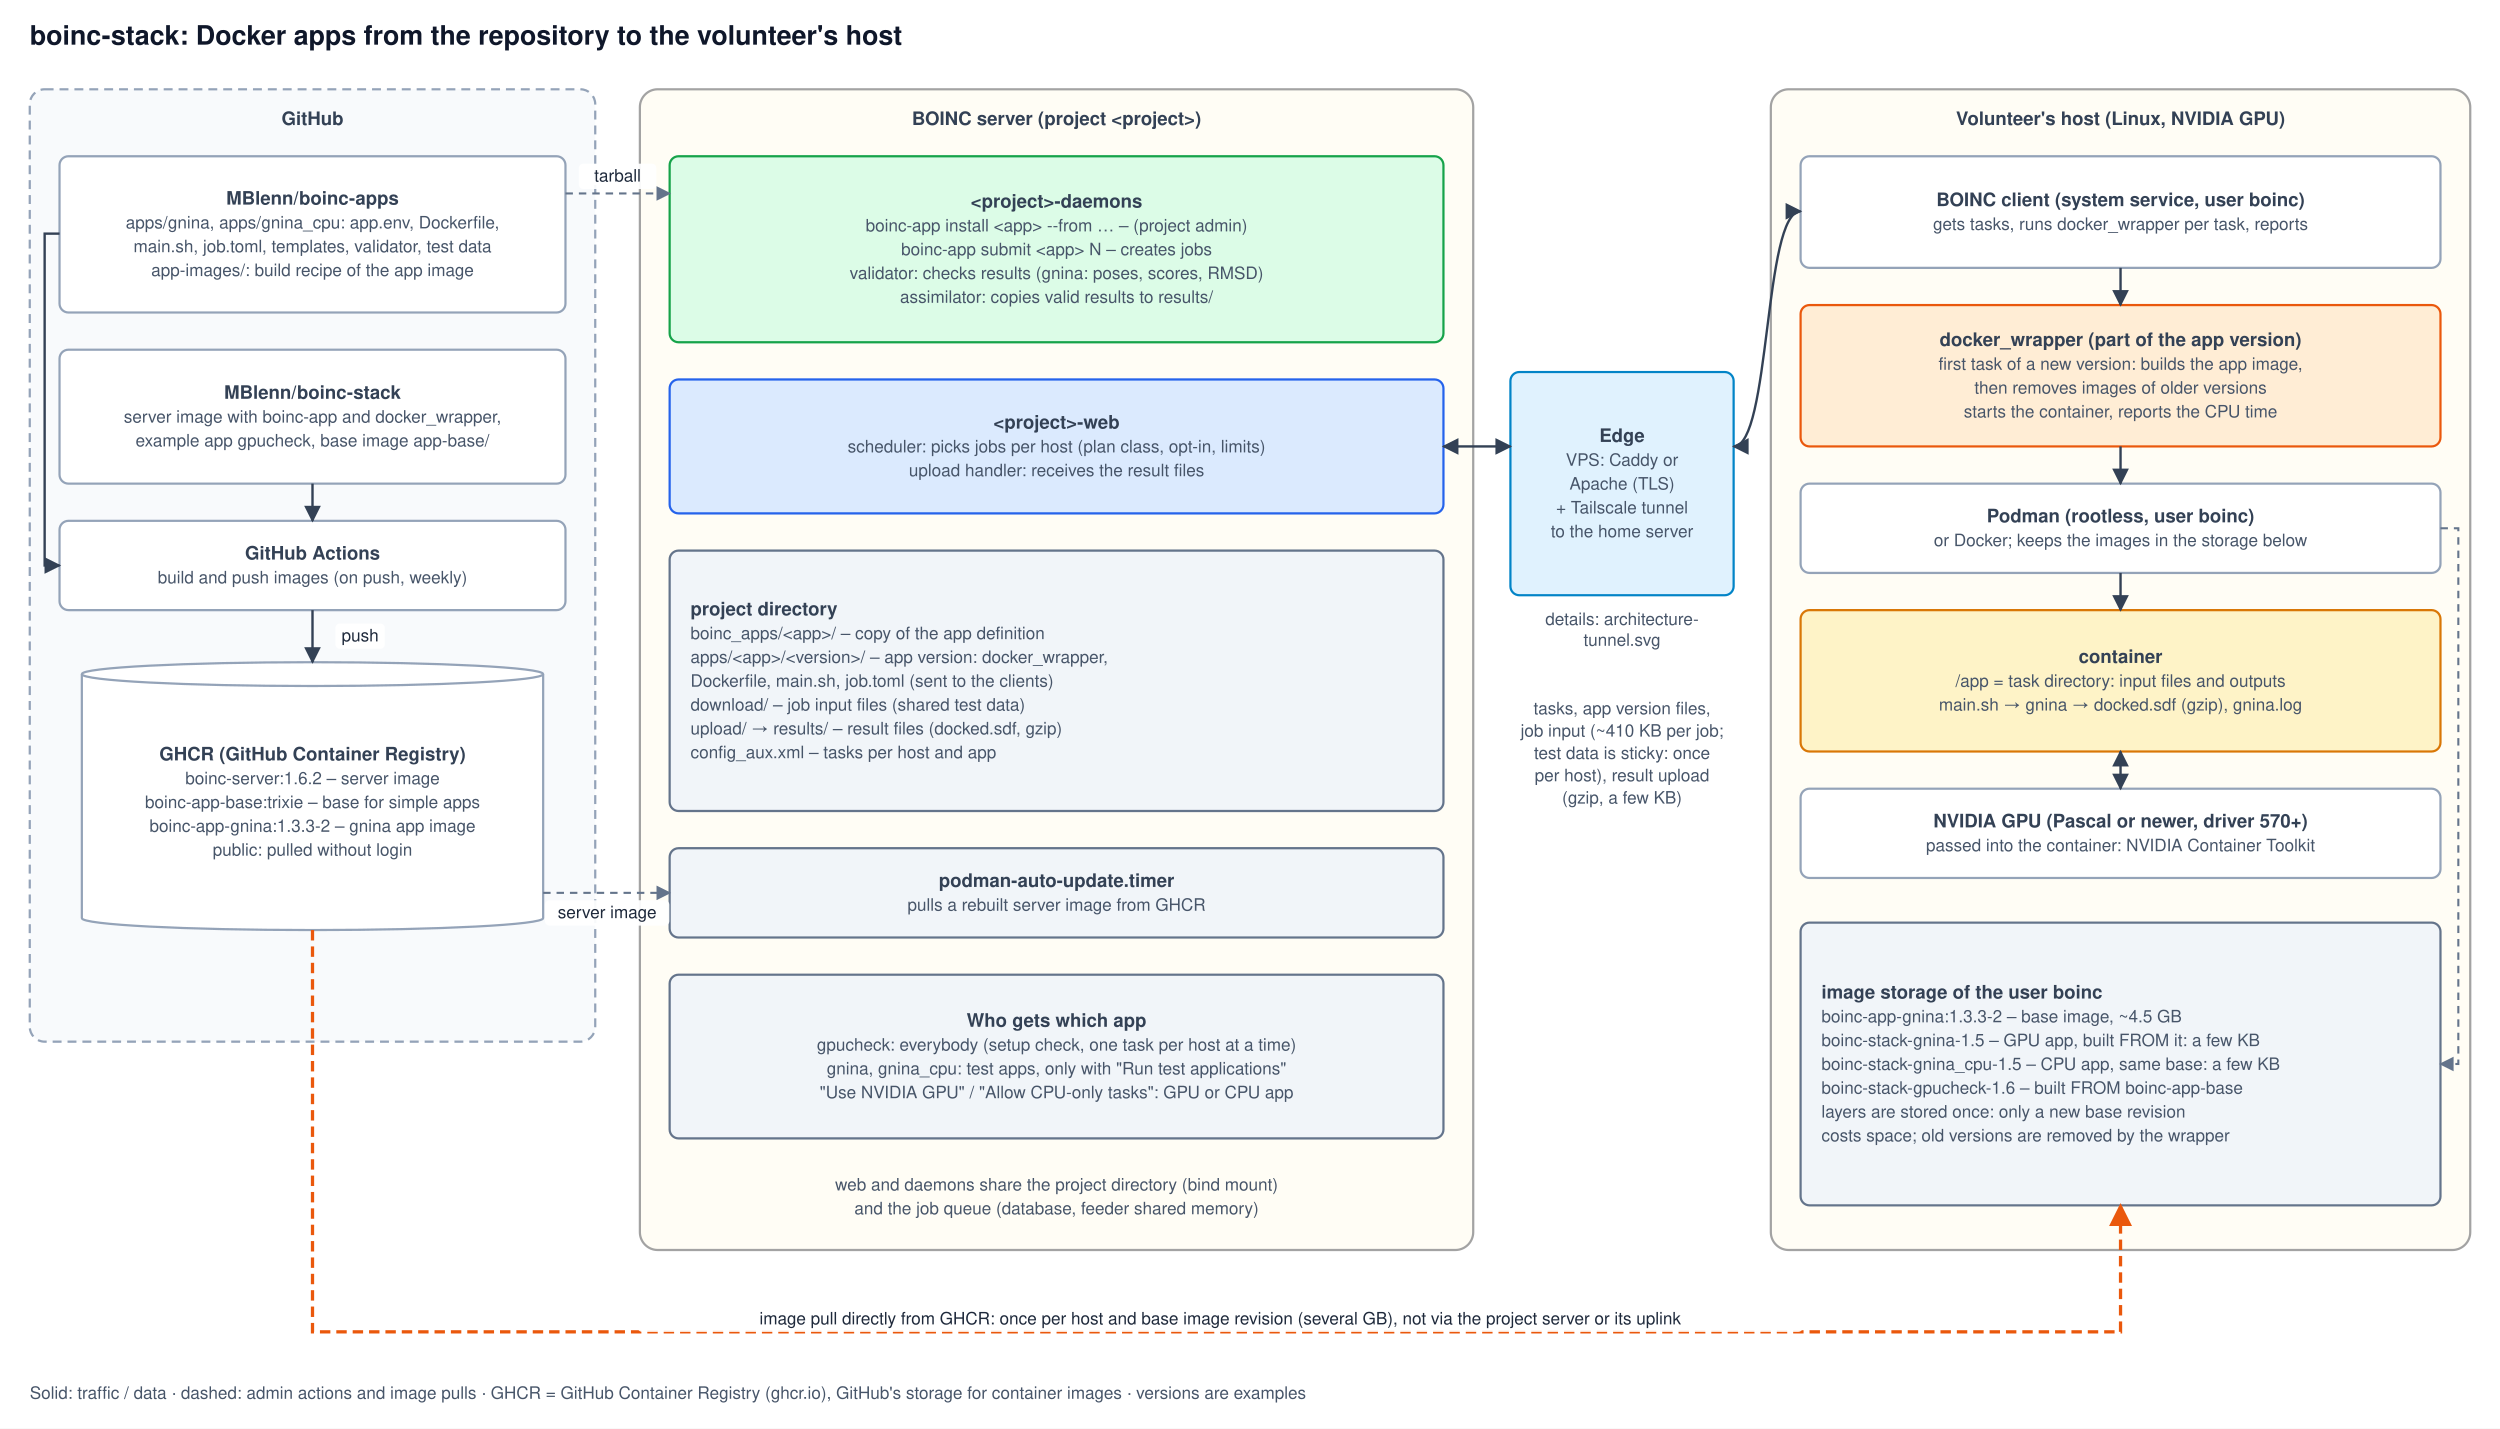
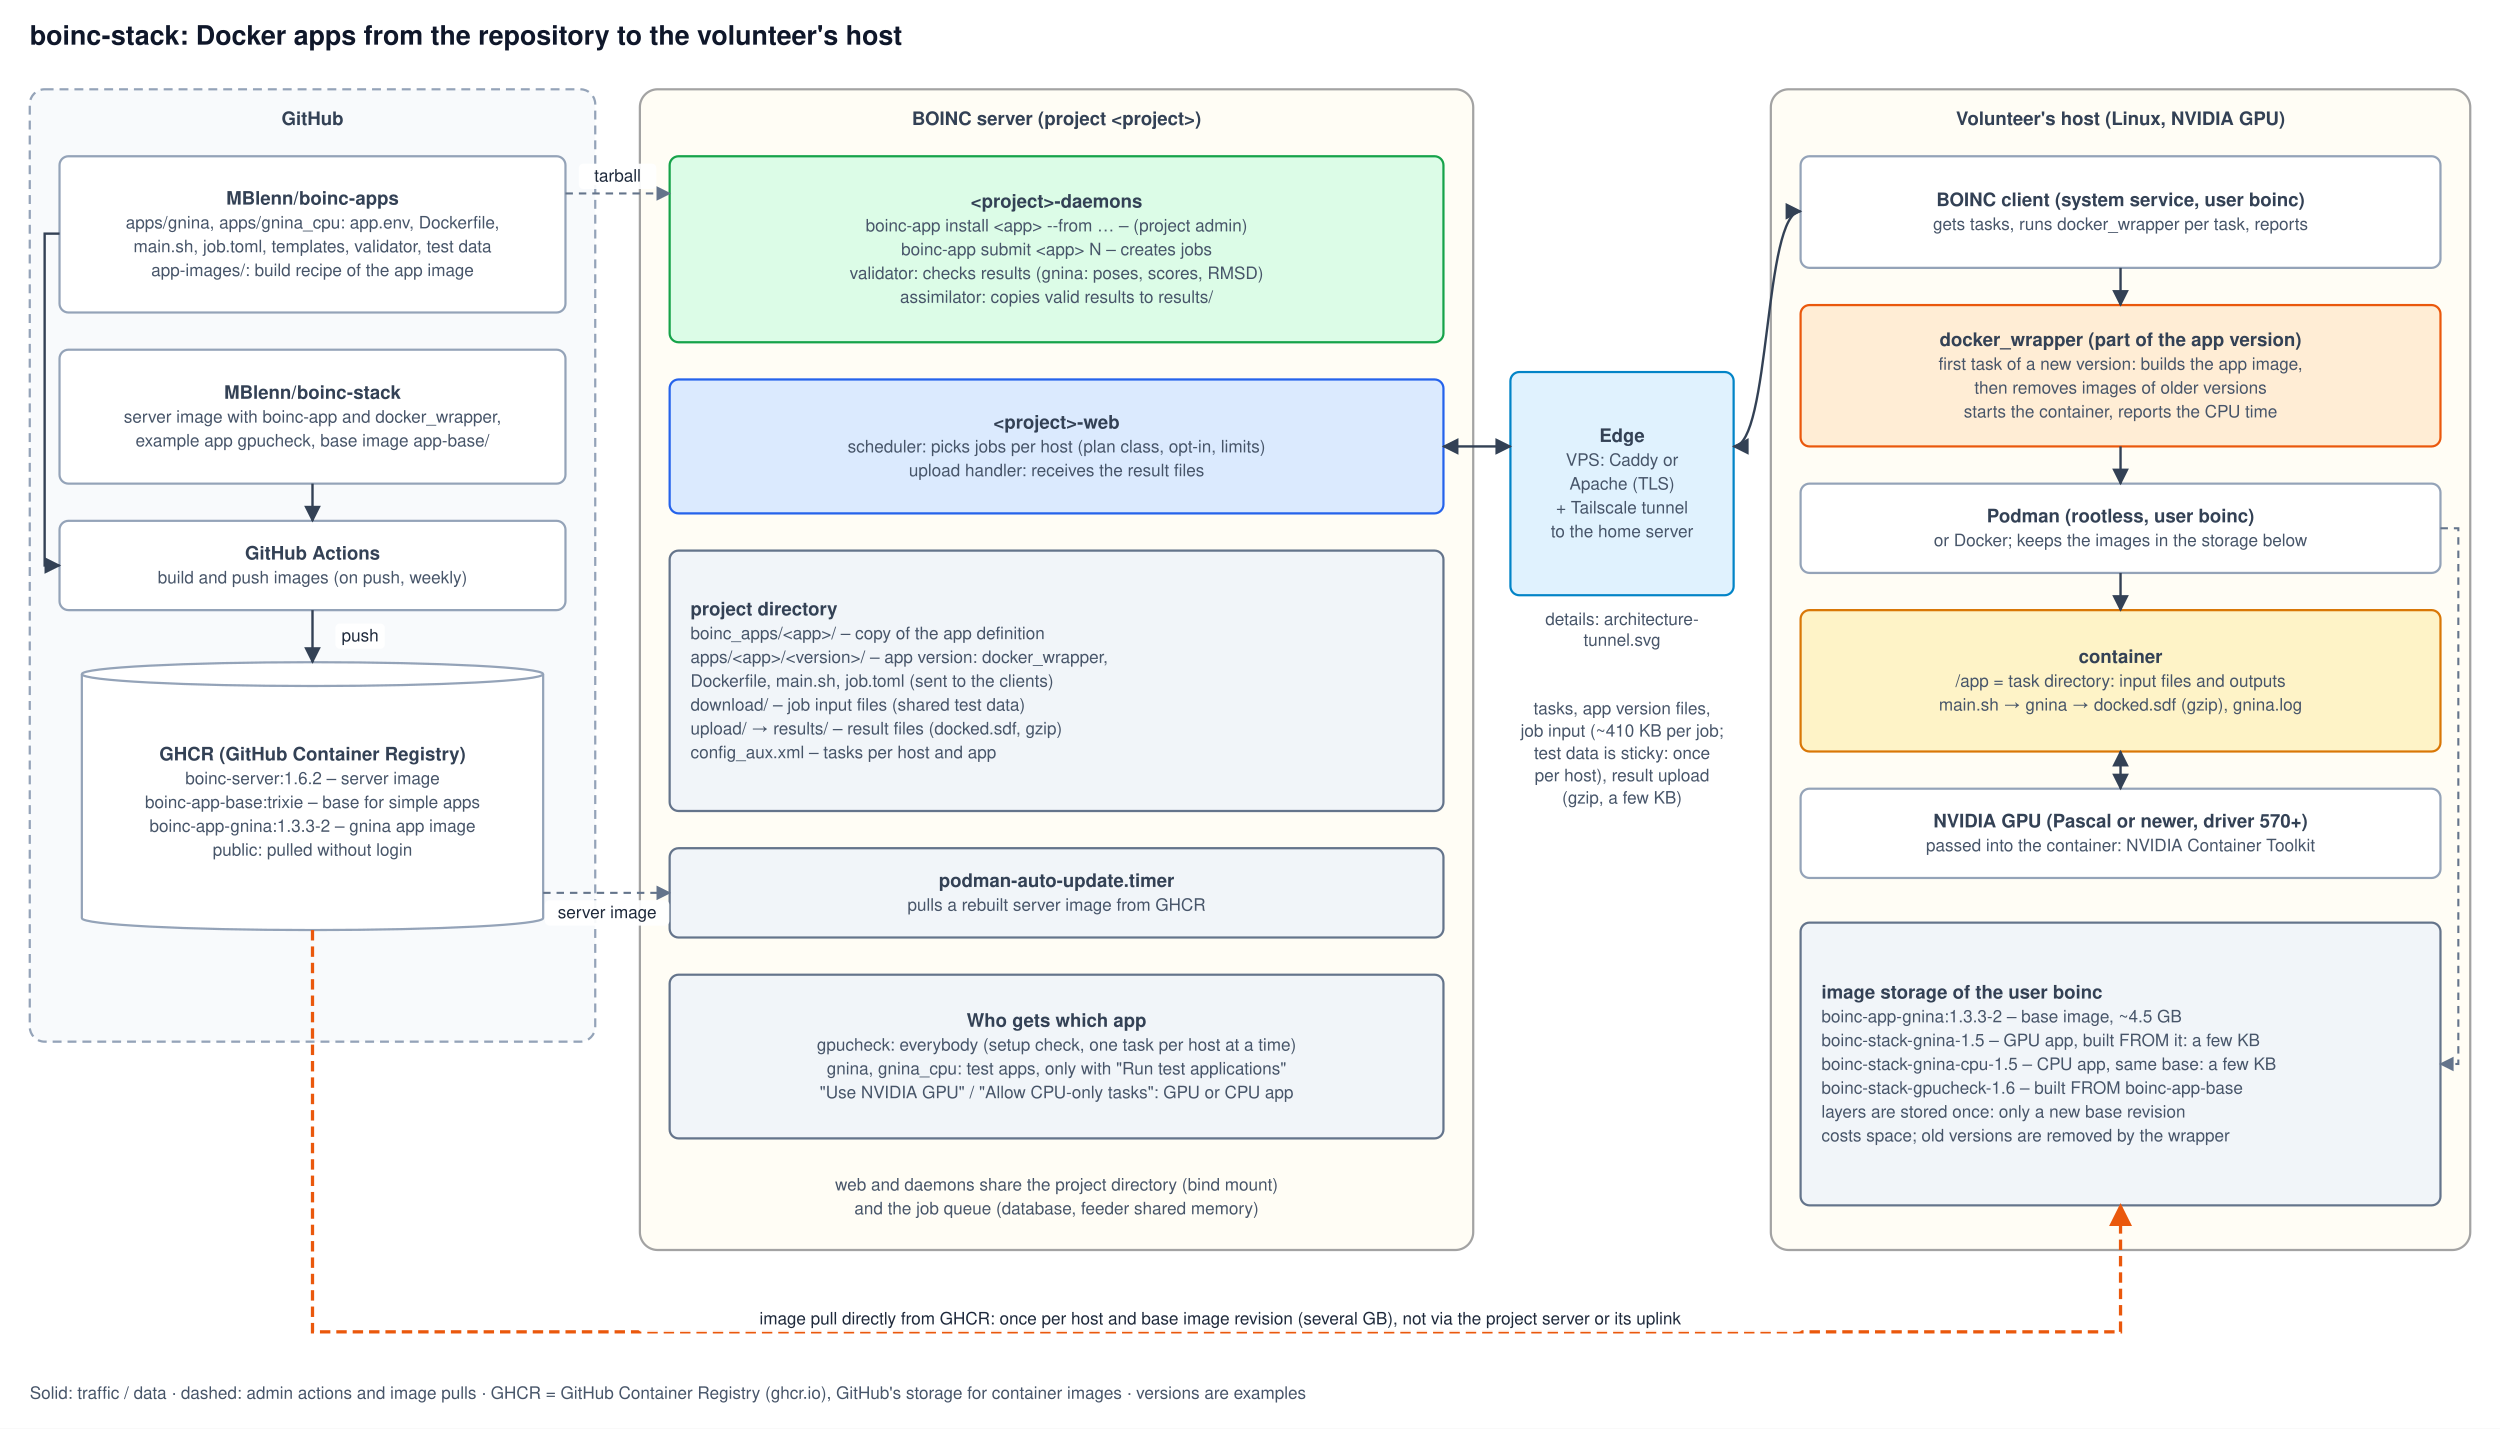
<svg xmlns="http://www.w3.org/2000/svg" width="1680" height="960" viewBox="0 0 1680 960" font-family="Helvetica, Arial, sans-serif" font-size="13">
  <defs>
    <marker id="ar" viewBox="0 0 10 10" refX="9" refY="5" markerWidth="7" markerHeight="7" orient="auto-start-reverse">
      <path d="M0,0 L10,5 L0,10 z" fill="#334155" />
    </marker>
    <marker id="ad" viewBox="0 0 10 10" refX="9" refY="5" markerWidth="7" markerHeight="7" orient="auto-start-reverse">
      <path d="M0,0 L10,5 L0,10 z" fill="#64748b" />
    </marker>
    <marker id="ao" viewBox="0 0 10 10" refX="9" refY="5" markerWidth="7" markerHeight="7" orient="auto-start-reverse">
      <path d="M0,0 L10,5 L0,10 z" fill="#ea580c" />
    </marker>
    <style>.t{fill:#0f172a}.s{fill:#475569;font-size:11.5px}.hs{font-weight:700;font-size:12.5px;fill:#334155}
.ln{stroke:#334155;stroke-width:1.6;fill:none}.dl{stroke:#64748b;stroke-width:1.4;fill:none;stroke-dasharray:5 4}
.ol{stroke:#ea580c;stroke-width:2.2;fill:none;stroke-dasharray:7 4}
.lb{font-size:11.5px;fill:#1e293b}</style>
  </defs>
  <rect width="1680" height="960" fill="#fff" />
  <text x="20" y="30" style="font-size:18px;font-weight:700;fill:#0f172a">boinc-stack: Docker apps from the repository to the volunteer's host</text>
  <rect x="20" y="60" width="380" height="640" rx="10" fill="#f8fafc" stroke="#94a3b8" stroke-width="1.5" stroke-dasharray="6 4" />
  <text x="210" y="84" text-anchor="middle" class="hs">GitHub</text>
  <rect x="40" y="105" width="340" height="105" rx="6" fill="#fff" stroke="#94a3b8" stroke-width="1.5" />
  <text x="210.0" y="137.5" text-anchor="middle" class="hs">MBlenn/boinc-apps</text>
  <text x="210.0" y="153.5" text-anchor="middle" class="s">apps/gnina, apps/gnina_cpu: app.env, Dockerfile,</text>
  <text x="210.0" y="169.5" text-anchor="middle" class="s">main.sh, job.toml, templates, validator, test data</text>
  <text x="210.0" y="185.5" text-anchor="middle" class="s">app-images/: build recipe of the app image</text>
  <rect x="40" y="235" width="340" height="90" rx="6" fill="#fff" stroke="#94a3b8" stroke-width="1.5" />
  <text x="210.0" y="268.0" text-anchor="middle" class="hs">MBlenn/boinc-stack</text>
  <text x="210.0" y="284.0" text-anchor="middle" class="s">server image with boinc-app and docker_wrapper,</text>
  <text x="210.0" y="300.0" text-anchor="middle" class="s">example app gpucheck, base image app-base/</text>
  <rect x="40" y="350" width="340" height="60" rx="6" fill="#fff" stroke="#94a3b8" stroke-width="1.5" />
  <text x="210.0" y="376.0" text-anchor="middle" class="hs">GitHub Actions</text>
  <text x="210.0" y="392.0" text-anchor="middle" class="s">build and push images (on push, weekly)</text>
  <path d="M55,453 v164 a155.0,8 0 0 0 310,0 v-164" fill="#fff" stroke="#94a3b8" stroke-width="1.5" />
  <ellipse cx="210.0" cy="453" rx="155.0" ry="8" fill="#fff" stroke="#94a3b8" stroke-width="1.5" />
  <text x="210.0" y="511.0" text-anchor="middle" class="hs">GHCR  (GitHub Container Registry)</text>
  <text x="210.0" y="527.0" text-anchor="middle" class="s">boinc-server:1.6.2 – server image</text>
  <text x="210.0" y="543.0" text-anchor="middle" class="s">boinc-app-base:trixie – base for simple apps</text>
  <text x="210.0" y="559.0" text-anchor="middle" class="s">boinc-app-gnina:1.3.3-2 – gnina app image</text>
  <text x="210.0" y="575.0" text-anchor="middle" class="s">public: pulled without login</text>
  <path d="M210,325 V350" class="ln" marker-end="url(#ar)" />
  <path d="M40,157 H30 V380 H40" class="ln" marker-end="url(#ar)" />
  <path d="M210,410 V445" class="ln" marker-end="url(#ar)" />
  <rect x="225.4" y="419" width="33.2" height="17" rx="3" fill="#fff" opacity="0.93" />
  <text x="242" y="431" text-anchor="middle" class="lb">push</text>
  <rect x="430" y="60" width="560" height="780" rx="12" fill="#fffdf5" stroke="#a3a3a3" stroke-width="1.5" />
  <text x="710" y="84" text-anchor="middle" class="hs">BOINC server  (project &lt;project&gt;)</text>
  <rect x="450" y="105" width="520" height="125" rx="6" fill="#dcfce7" stroke="#16a34a" stroke-width="1.5" />
  <text x="710.0" y="139.5" text-anchor="middle" class="hs">&lt;project&gt;-daemons</text>
  <text x="710.0" y="155.5" text-anchor="middle" class="s">boinc-app install &lt;app&gt; --from … – (project admin)</text>
  <text x="710.0" y="171.5" text-anchor="middle" class="s">boinc-app submit &lt;app&gt; N – creates jobs</text>
  <text x="710.0" y="187.5" text-anchor="middle" class="s">validator: checks results (gnina: poses, scores, RMSD)</text>
  <text x="710.0" y="203.5" text-anchor="middle" class="s">assimilator: copies valid results to results/</text>
  <rect x="450" y="255" width="520" height="90" rx="6" fill="#dbeafe" stroke="#2563eb" stroke-width="1.5" />
  <text x="710.0" y="288.0" text-anchor="middle" class="hs">&lt;project&gt;-web</text>
  <text x="710.0" y="304.0" text-anchor="middle" class="s">scheduler: picks jobs per host (plan class, opt-in, limits)</text>
  <text x="710.0" y="320.0" text-anchor="middle" class="s">upload handler: receives the result files</text>
  <rect x="450" y="370" width="520" height="175" rx="6" fill="#f1f5f9" stroke="#64748b" stroke-width="1.5" />
  <text x="464" y="413.5" text-anchor="start" class="hs">project directory</text>
  <text x="464" y="429.5" text-anchor="start" class="s">boinc_apps/&lt;app&gt;/ – copy of the app definition</text>
  <text x="464" y="445.5" text-anchor="start" class="s">apps/&lt;app&gt;/&lt;version&gt;/ – app version: docker_wrapper,</text>
  <text x="464" y="461.5" text-anchor="start" class="s">Dockerfile, main.sh, job.toml (sent to the clients)</text>
  <text x="464" y="477.5" text-anchor="start" class="s">download/ – job input files (shared test data)</text>
  <text x="464" y="493.5" text-anchor="start" class="s">upload/ → results/ – result files (docked.sdf, gzip)</text>
  <text x="464" y="509.5" text-anchor="start" class="s">config_aux.xml – tasks per host and app</text>
  <rect x="450" y="570" width="520" height="60" rx="6" fill="#f1f5f9" stroke="#64748b" stroke-width="1.5" />
  <text x="710.0" y="596.0" text-anchor="middle" class="hs">podman-auto-update.timer</text>
  <text x="710.0" y="612.0" text-anchor="middle" class="s">pulls a rebuilt server image from GHCR</text>
  <rect x="450" y="655" width="520" height="110" rx="6" fill="#f1f5f9" stroke="#64748b" stroke-width="1.5" />
  <text x="710.0" y="690.0" text-anchor="middle" class="hs">Who gets which app</text>
  <text x="710.0" y="706.0" text-anchor="middle" class="s">gpucheck: everybody (setup check, one task per host at a time)</text>
  <text x="710.0" y="722.0" text-anchor="middle" class="s">gnina, gnina_cpu: test apps, only with "Run test applications"</text>
  <text x="710.0" y="738.0" text-anchor="middle" class="s">"Use NVIDIA GPU" / "Allow CPU-only tasks": GPU or CPU app</text>
  <text x="710" y="800" text-anchor="middle" class="s">web and daemons share the project directory (bind mount)</text>
  <text x="710" y="816" text-anchor="middle" class="s">and the job queue (database, feeder shared memory)</text>
  <path d="M380,130 H450" class="dl" marker-end="url(#ad)" />
  <rect x="388.95" y="110" width="52.1" height="17" rx="3" fill="#fff" opacity="0.93" />
  <text x="415" y="122" text-anchor="middle" class="lb">tarball</text>
  <path d="M365,600 H450" class="dl" marker-end="url(#ad)" />
  <rect x="366.2" y="605" width="83.6" height="17" rx="3" fill="#fff" opacity="0.93" />
  <text x="408" y="617" text-anchor="middle" class="lb">server image</text>
  <rect x="1015" y="250" width="150" height="150" rx="6" fill="#e0f2fe" stroke="#0284c7" stroke-width="1.5" />
  <text x="1090.0" y="297.0" text-anchor="middle" class="hs">Edge</text>
  <text x="1090.0" y="313.0" text-anchor="middle" class="s">VPS: Caddy or</text>
  <text x="1090.0" y="329.0" text-anchor="middle" class="s">Apache (TLS)</text>
  <text x="1090.0" y="345.0" text-anchor="middle" class="s">+ Tailscale tunnel</text>
  <text x="1090.0" y="361.0" text-anchor="middle" class="s">to the home server</text>
  <text x="1090" y="420" text-anchor="middle" class="s">details: architecture-</text>
  <text x="1090" y="434" text-anchor="middle" class="s">tunnel.svg</text>
  <path d="M970,300 H1015" class="ln" marker-end="url(#ar)" marker-start="url(#ar)" />
  <text x="1090" y="480" text-anchor="middle" class="s">tasks, app version files,</text>
  <text x="1090" y="495" text-anchor="middle" class="s">job input (~410 KB per job;</text>
  <text x="1090" y="510" text-anchor="middle" class="s">test data is sticky: once</text>
  <text x="1090" y="525" text-anchor="middle" class="s">per host), result upload</text>
  <text x="1090" y="540" text-anchor="middle" class="s">(gzip, a few KB)</text>
  <rect x="1190" y="60" width="470" height="780" rx="12" fill="#fffdf5" stroke="#a3a3a3" stroke-width="1.5" />
  <text x="1425" y="84" text-anchor="middle" class="hs">Volunteer's host  (Linux, NVIDIA GPU)</text>
  <rect x="1210" y="105" width="430" height="75" rx="6" fill="#fff" stroke="#94a3b8" stroke-width="1.5" />
  <text x="1425.0" y="138.5" text-anchor="middle" class="hs">BOINC client  (system service, user boinc)</text>
  <text x="1425.0" y="154.5" text-anchor="middle" class="s">gets tasks, runs docker_wrapper per task, reports</text>
  <rect x="1210" y="205" width="430" height="95" rx="6" fill="#ffedd5" stroke="#ea580c" stroke-width="1.5" />
  <text x="1425.0" y="232.5" text-anchor="middle" class="hs">docker_wrapper  (part of the app version)</text>
  <text x="1425.0" y="248.5" text-anchor="middle" class="s">first task of a new version: builds the app image,</text>
  <text x="1425.0" y="264.5" text-anchor="middle" class="s">then removes images of older versions</text>
  <text x="1425.0" y="280.5" text-anchor="middle" class="s">starts the container, reports the CPU time</text>
  <rect x="1210" y="325" width="430" height="60" rx="6" fill="#fff" stroke="#94a3b8" stroke-width="1.5" />
  <text x="1425.0" y="351.0" text-anchor="middle" class="hs">Podman  (rootless, user boinc)</text>
  <text x="1425.0" y="367.0" text-anchor="middle" class="s">or Docker; keeps the images in the storage below</text>
  <rect x="1210" y="410" width="430" height="95" rx="6" fill="#fef3c7" stroke="#d97706" stroke-width="1.5" />
  <text x="1425.0" y="445.5" text-anchor="middle" class="hs">container</text>
  <text x="1425.0" y="461.5" text-anchor="middle" class="s">/app = task directory: input files and outputs</text>
  <text x="1425.0" y="477.5" text-anchor="middle" class="s">main.sh → gnina → docked.sdf (gzip), gnina.log</text>
  <rect x="1210" y="530" width="430" height="60" rx="6" fill="#fff" stroke="#94a3b8" stroke-width="1.5" />
  <text x="1425.0" y="556.0" text-anchor="middle" class="hs">NVIDIA GPU  (Pascal or newer, driver 570+)</text>
  <text x="1425.0" y="572.0" text-anchor="middle" class="s">passed into the container: NVIDIA Container Toolkit</text>
  <rect x="1210" y="620" width="430" height="190" rx="6" fill="#f1f5f9" stroke="#64748b" stroke-width="1.5" />
  <text x="1224" y="671.0" text-anchor="start" class="hs">image storage of the user boinc</text>
  <text x="1224" y="687.0" text-anchor="start" class="s">boinc-app-gnina:1.3.3-2 – base image, ~4.5 GB</text>
  <text x="1224" y="703.0" text-anchor="start" class="s">boinc-stack-gnina-1.5 – GPU app, built FROM it: a few KB</text>
-   <text x="1224" y="719.0" text-anchor="start" class="s">boinc-stack-gnina_cpu-1.5 – CPU app, same base: a few KB</text>
+   <text x="1224" y="719.0" text-anchor="start" class="s">boinc-stack-gnina-cpu-1.5 – CPU app, same base: a few KB</text>
  <text x="1224" y="735.0" text-anchor="start" class="s">boinc-stack-gpucheck-1.6 – built FROM boinc-app-base</text>
  <text x="1224" y="751.0" text-anchor="start" class="s">layers are stored once: only a new base revision</text>
  <text x="1224" y="767.0" text-anchor="start" class="s">costs space; old versions are removed by the wrapper</text>
  <path d="M1425,180 V205" class="ln" marker-end="url(#ar)" />
  <path d="M1425,300 V325" class="ln" marker-end="url(#ar)" />
  <path d="M1425,385 V410" class="ln" marker-end="url(#ar)" />
  <path d="M1425,505 V530" class="ln" marker-end="url(#ar)" marker-start="url(#ar)" />
  <path d="M1640,355 H1652 V715 H1640" class="dl" marker-end="url(#ad)" />
  <path d="M1165,300 C1190,300 1185,142 1210,142" class="ln" marker-end="url(#ar)" marker-start="url(#ar)" />
  <path d="M210,625 V895 H1425 V810" class="ol" marker-end="url(#ao)" />
  <rect x="428.55" y="878" width="782.9" height="17" rx="3" fill="#fff" opacity="0.93" />
  <text x="820" y="890" text-anchor="middle" class="lb">image pull directly from GHCR: once per host and base image revision (several GB), not via the project server or its uplink</text>
  <text x="20" y="940" class="s">Solid: traffic / data  ·  dashed: admin actions and image pulls  ·  GHCR = GitHub Container Registry (ghcr.io), GitHub's storage for container images  ·  versions are examples</text>
</svg>
